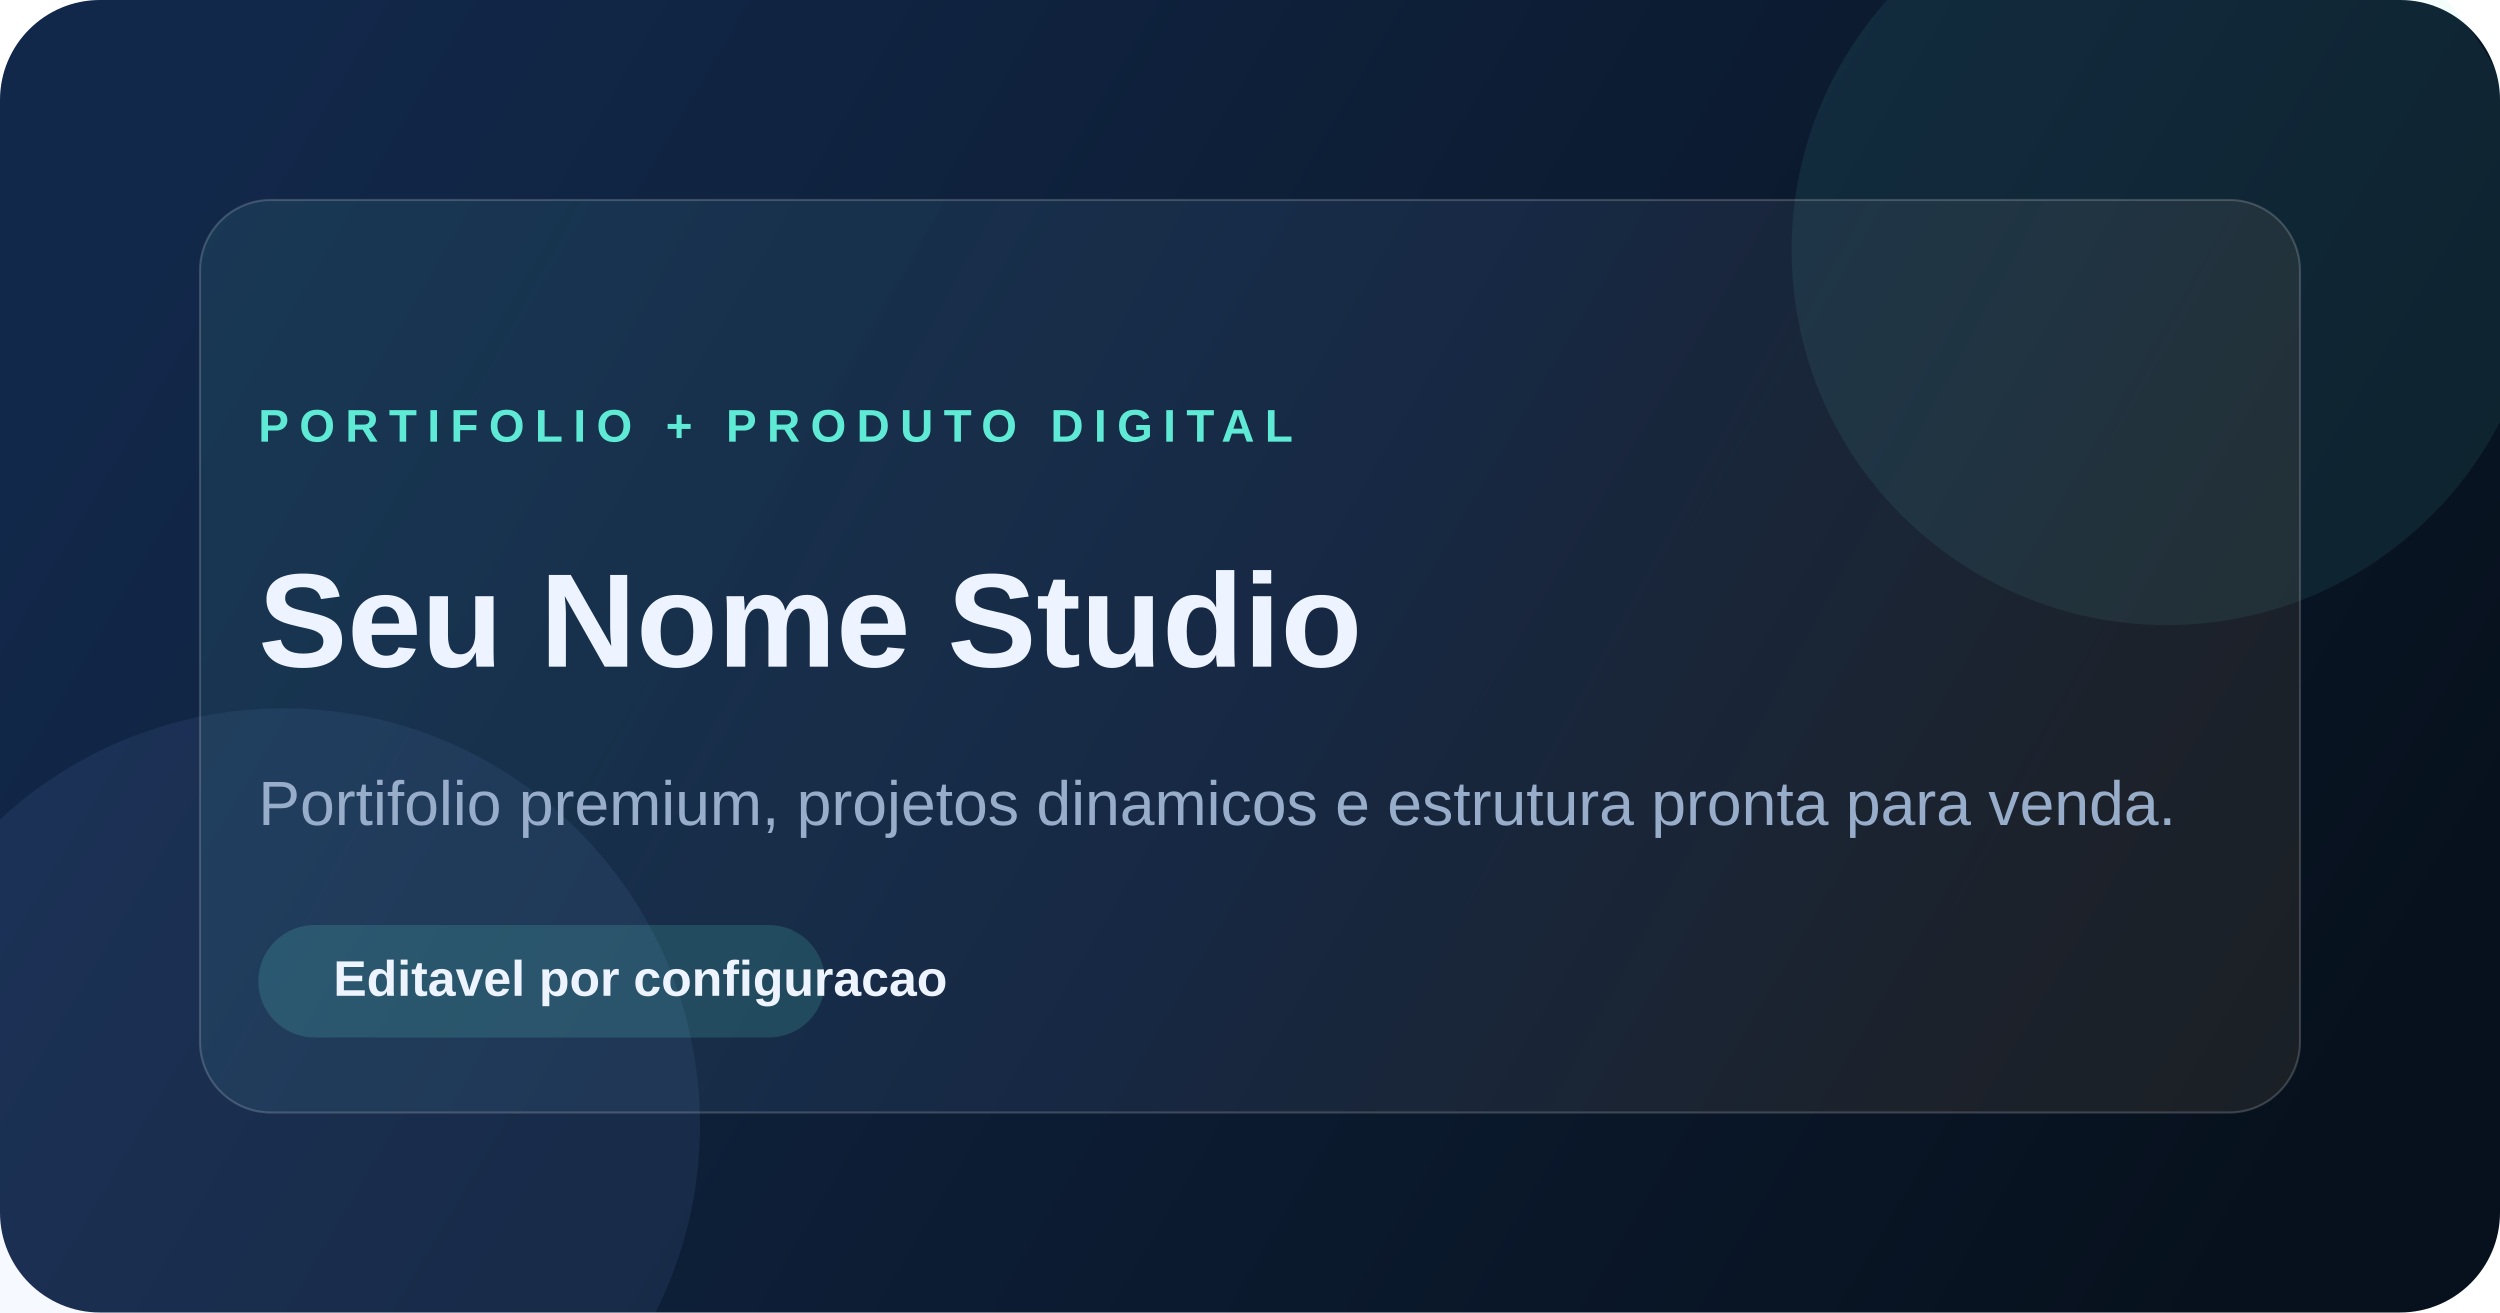
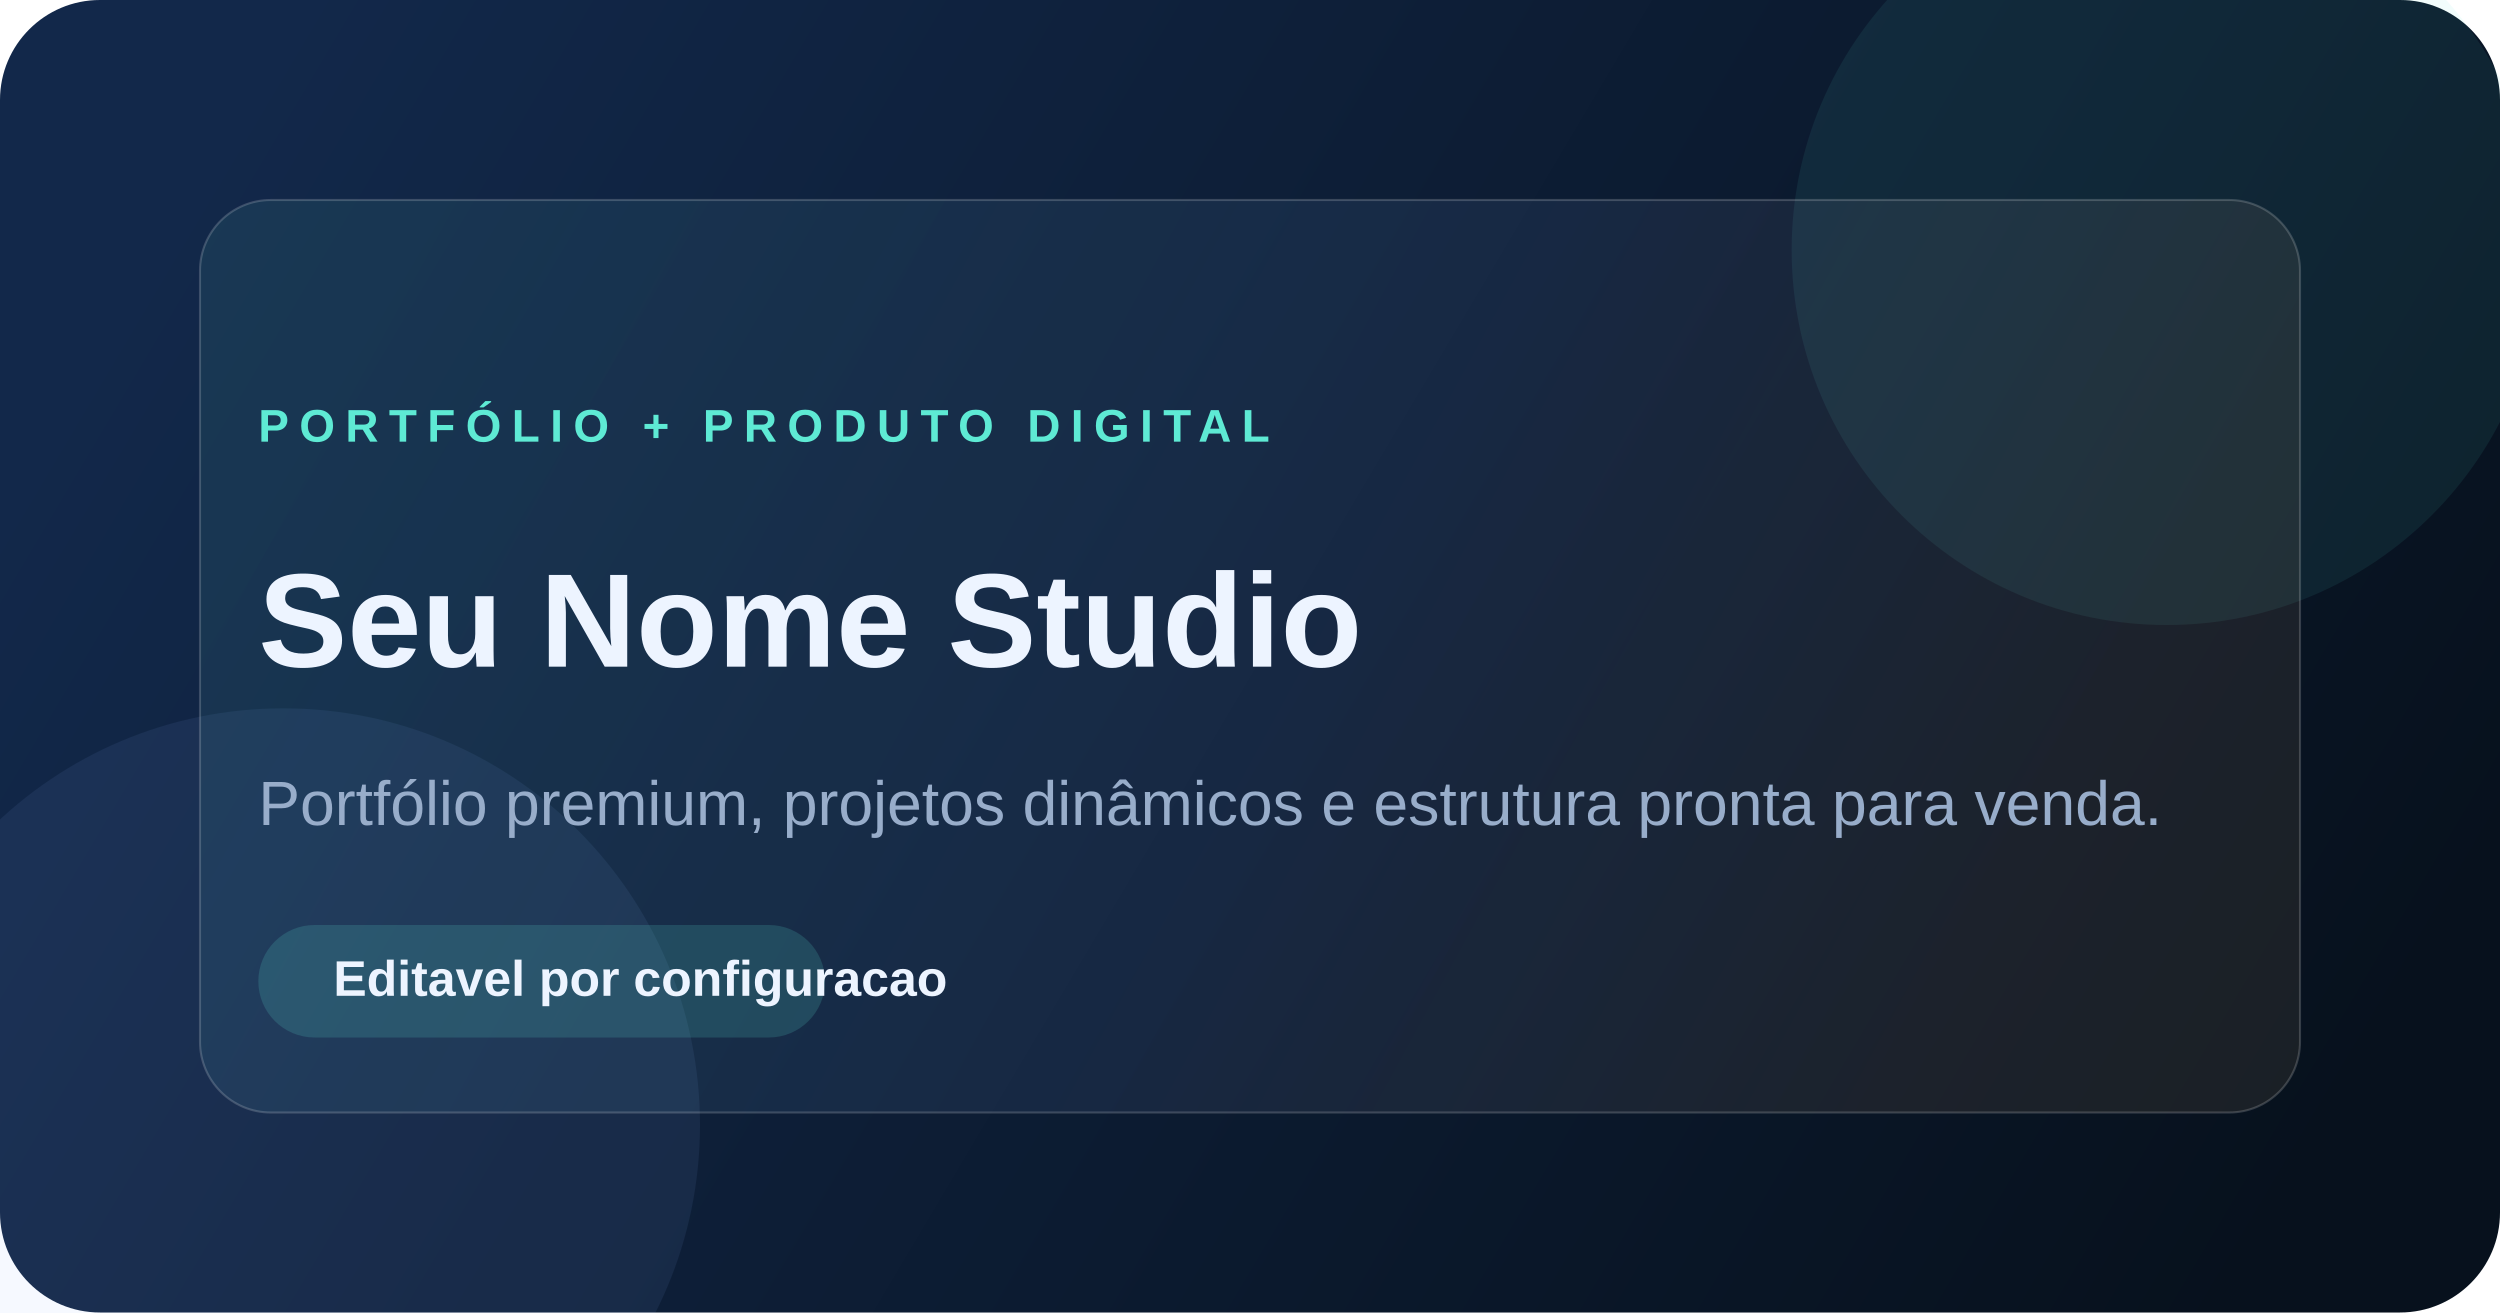
<svg xmlns="http://www.w3.org/2000/svg" viewBox="0 0 1200 630" fill="none">
  <defs>
    <linearGradient id="og-bg" x1="120" y1="40" x2="1080" y2="610" gradientUnits="userSpaceOnUse">
      <stop stop-color="#12284A" />
      <stop offset="1" stop-color="#07111D" />
    </linearGradient>
    <linearGradient id="og-accent" x1="184" y1="114" x2="932" y2="522" gradientUnits="userSpaceOnUse">
      <stop stop-color="#5EEAD4" />
      <stop offset=".56" stop-color="#8DB0FF" />
      <stop offset="1" stop-color="#FFBE78" />
    </linearGradient>
  </defs>
  <rect width="1200" height="630" rx="48" fill="url(#og-bg)" />
  <circle cx="1040" cy="120" r="180" fill="#5EEAD4" fill-opacity=".08" />
  <circle cx="136" cy="540" r="200" fill="#8DB0FF" fill-opacity=".08" />
  <rect x="96" y="96" width="1008" height="438" rx="34" fill="url(#og-accent)" fill-opacity=".08" stroke="rgba(255,255,255,.18)" />
-   <text x="124" y="212" fill="#5EEAD4" font-family="Arial, sans-serif" font-size="22" font-weight="700" letter-spacing="5">PORTIFOLIO + PRODUTO DIGITAL</text>
+   <text x="124" y="212" fill="#5EEAD4" font-family="Arial, sans-serif" font-size="22" font-weight="700" letter-spacing="5">PORTFÓLIO + PRODUTO DIGITAL</text>
  <text x="124" y="320" fill="#EDF4FF" font-family="Arial, sans-serif" font-size="64" font-weight="700">Seu Nome Studio</text>
-   <text x="124" y="396" fill="#98ADCA" font-family="Arial, sans-serif" font-size="30">Portifolio premium, projetos dinamicos e estrutura pronta para venda.</text>
+   <text x="124" y="396" fill="#98ADCA" font-family="Arial, sans-serif" font-size="30">Portfólio premium, projetos dinâmicos e estrutura pronta para venda.</text>
  <rect x="124" y="444" width="272" height="54" rx="27" fill="#5EEAD4" fill-opacity=".16" />
  <text x="160" y="478" fill="#EDF4FF" font-family="Arial, sans-serif" font-size="24" font-weight="700">Editavel por configuracao</text>
</svg>
